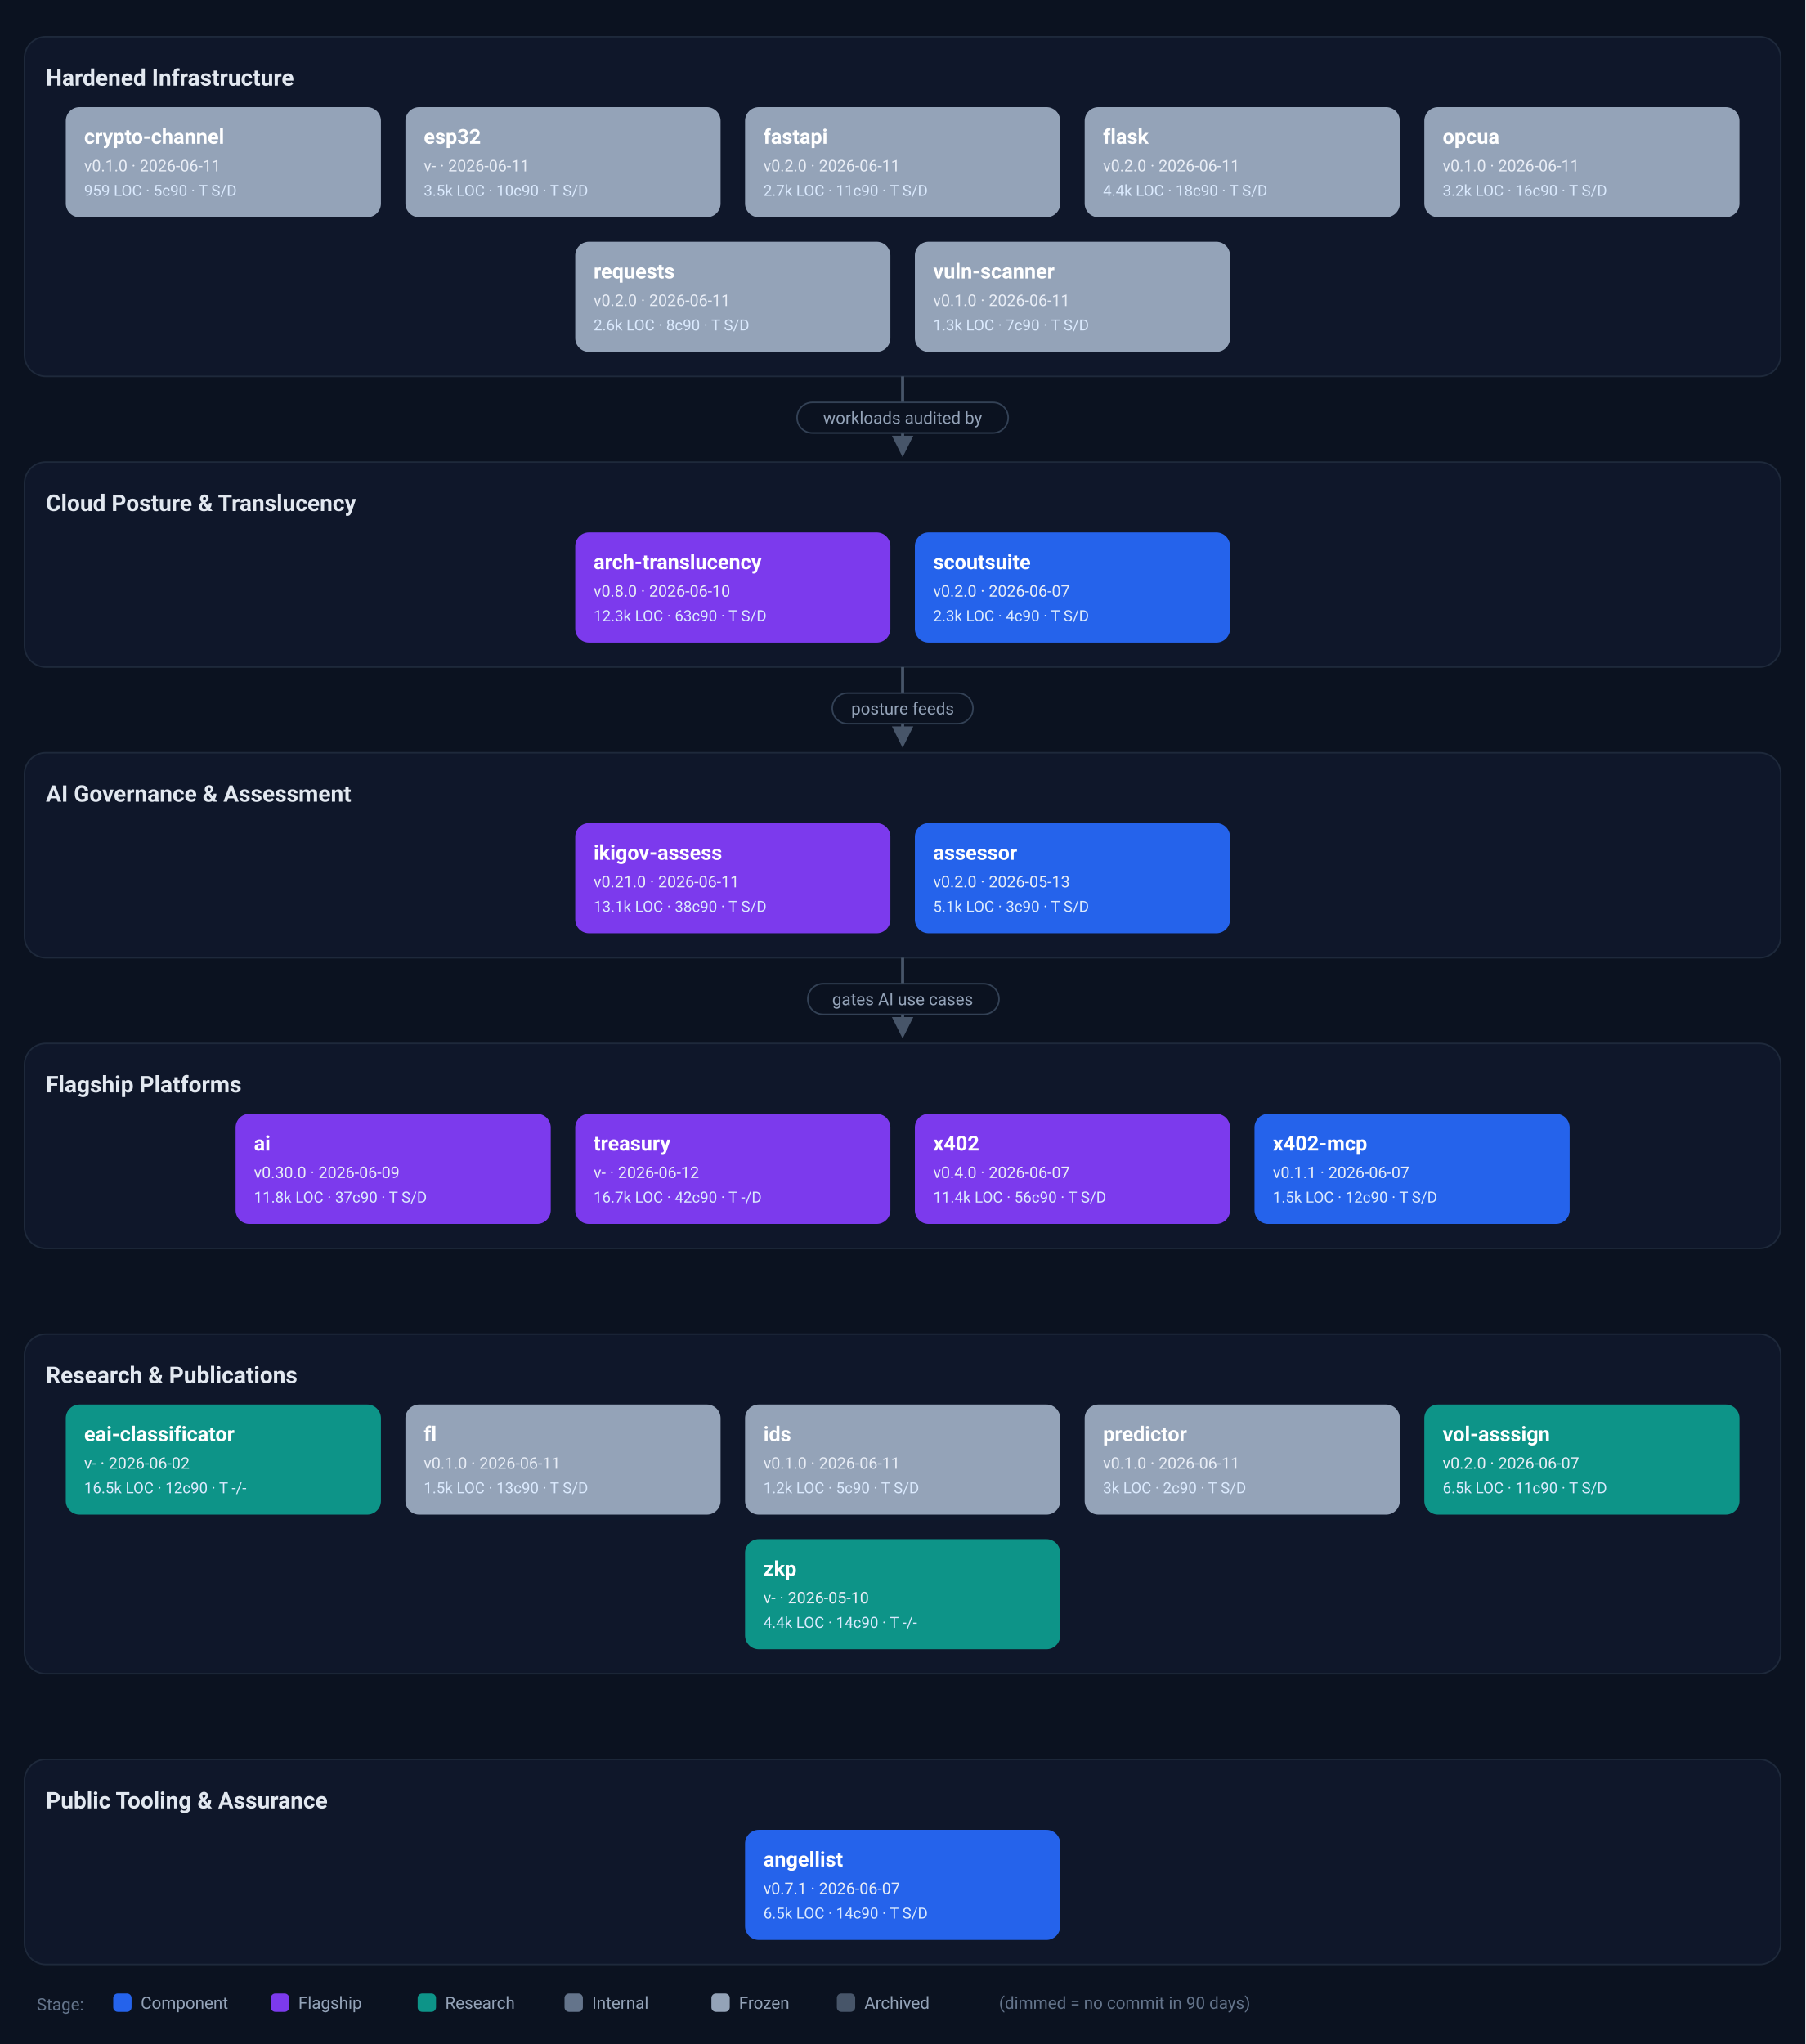
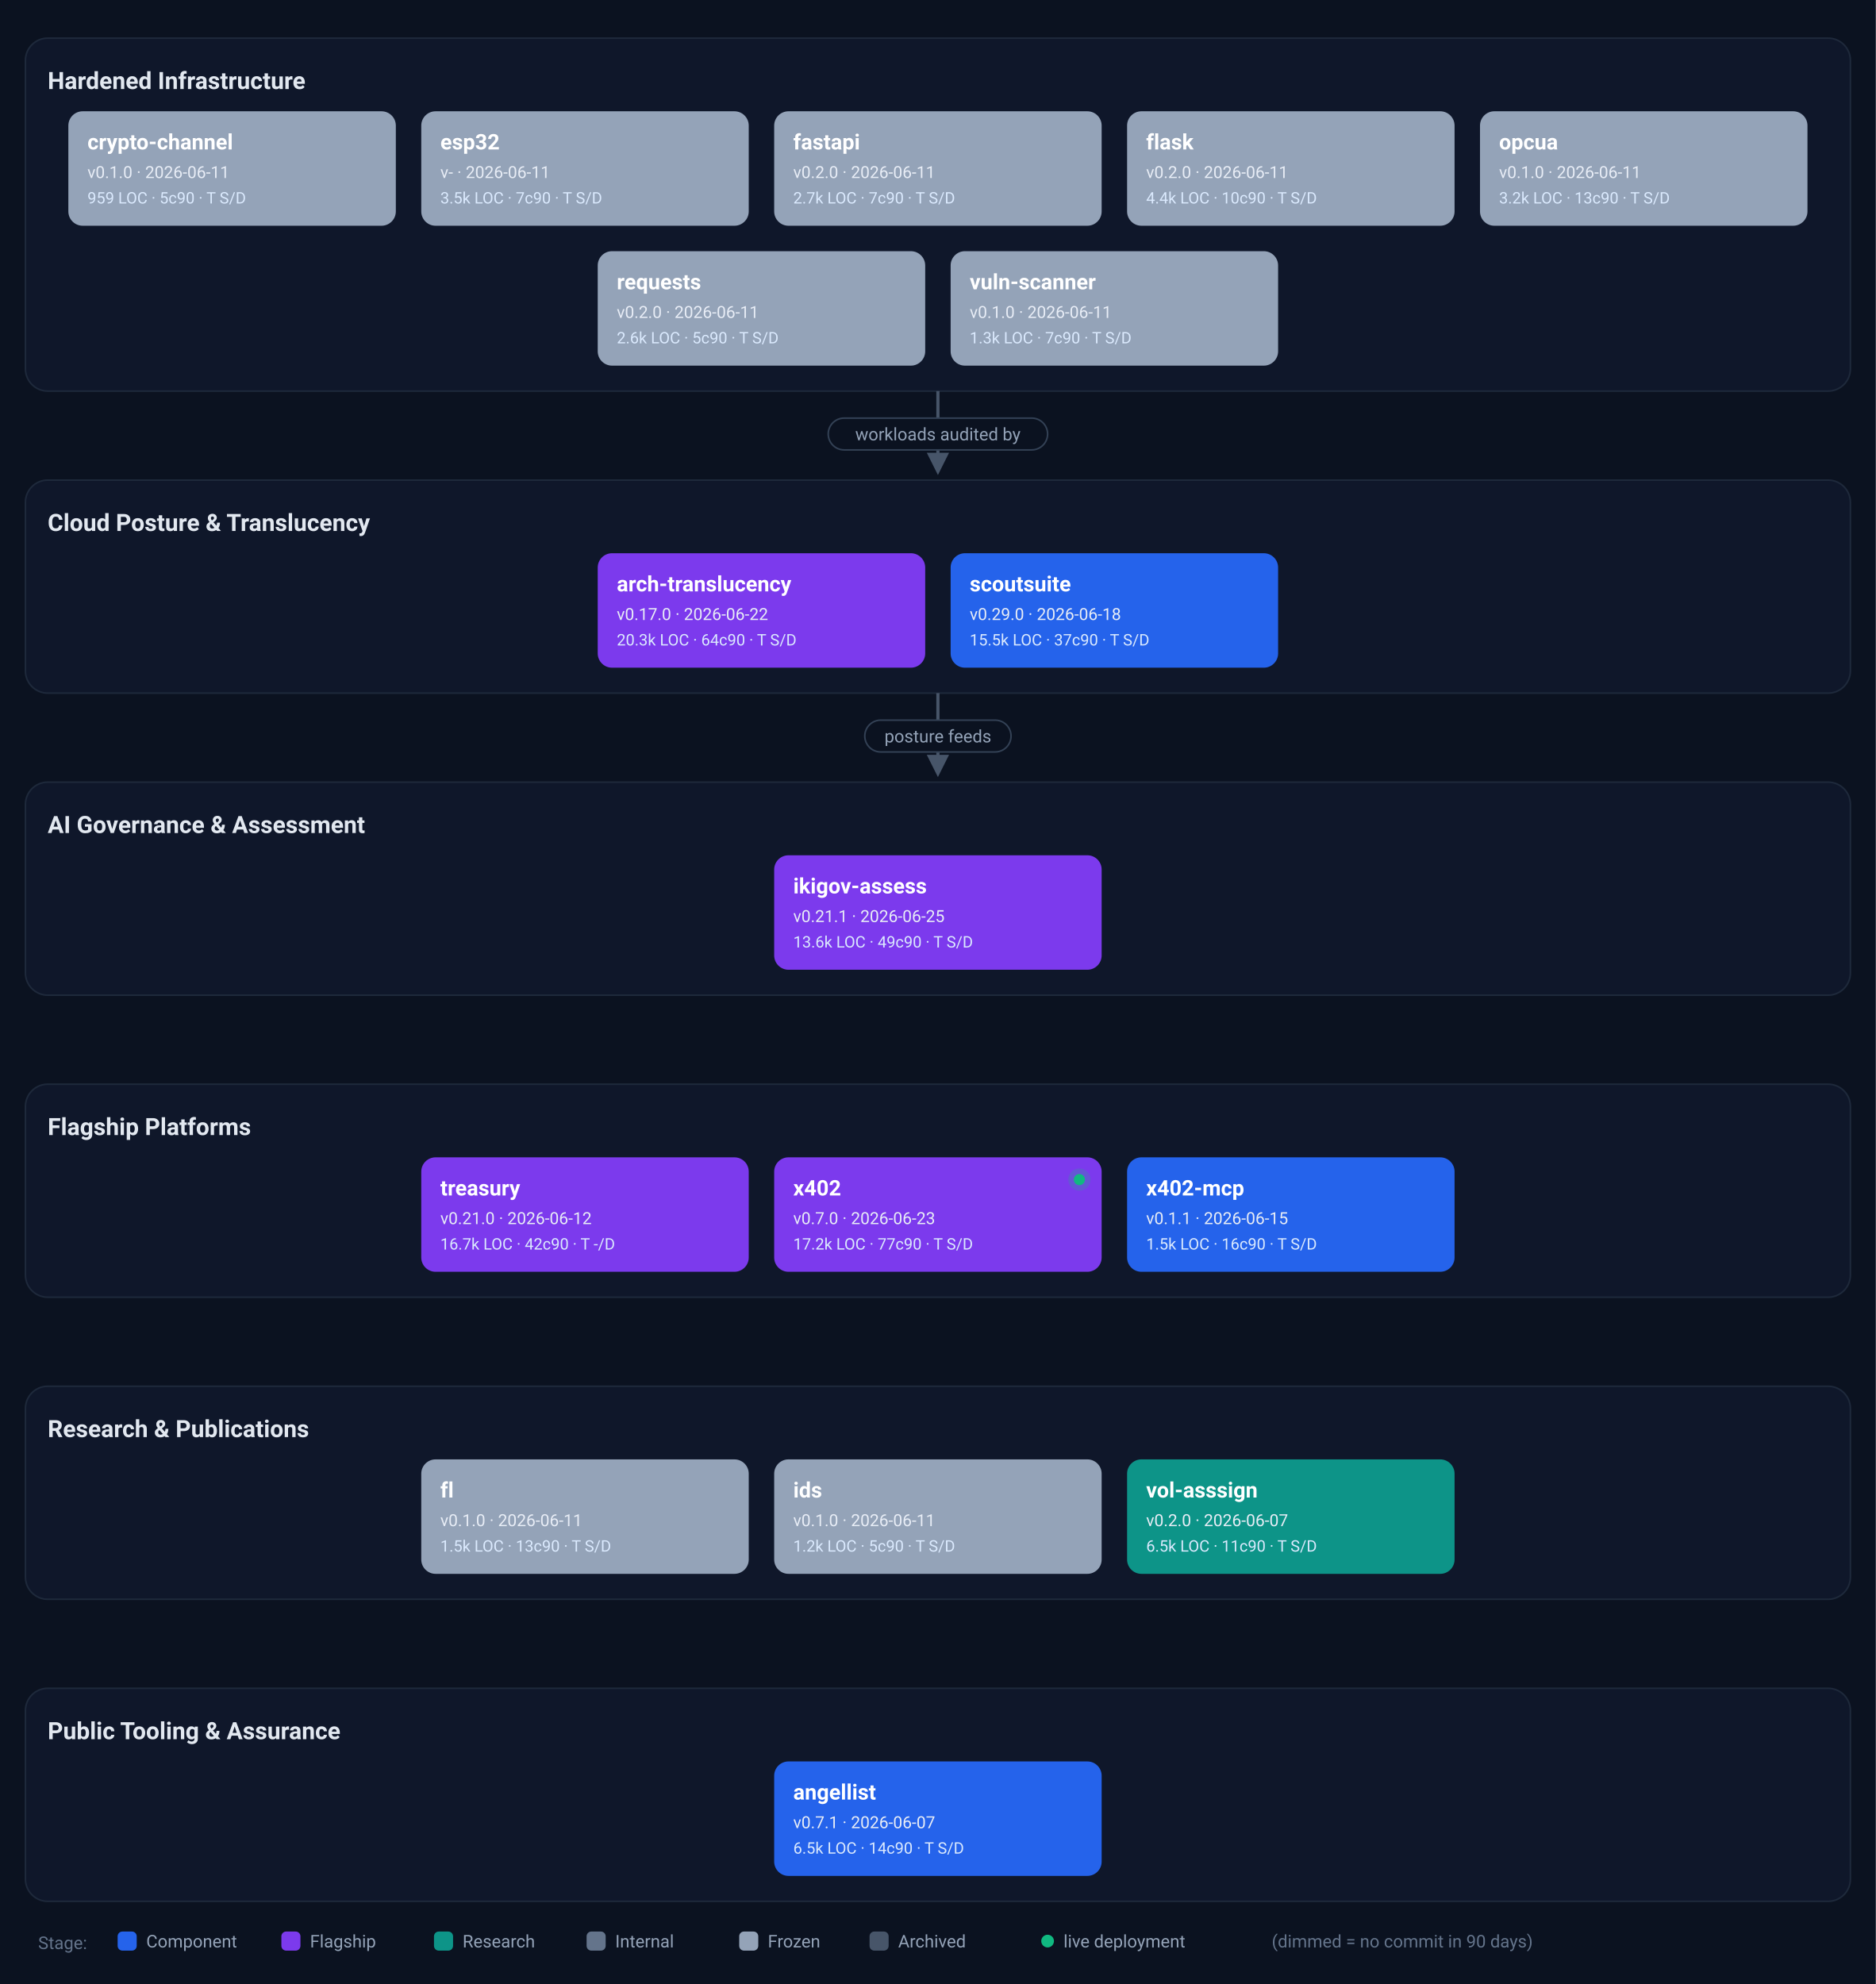
- <svg xmlns="http://www.w3.org/2000/svg" viewBox="0 0 1180 1336" width="1180" height="1336" font-family="-apple-system,Segoe UI,Roboto,sans-serif">
+ <svg xmlns="http://www.w3.org/2000/svg" viewBox="0 0 1180 1248" width="1180" height="1248" font-family="-apple-system,Segoe UI,Roboto,sans-serif">
  <defs>
    <marker id="arrow" viewBox="0 0 10 10" refX="8" refY="5" markerWidth="7" markerHeight="7" orient="auto-start-reverse">
      <path d="M0,0 L10,5 L0,10 z" fill="#475569" />
    </marker>
  </defs>
-   <rect x="0" y="0" width="1180" height="1336" fill="#0b1220" />
+   <rect x="0" y="0" width="1180" height="1248" fill="#0b1220" />
  <rect x="16" y="24" width="1148" height="222" rx="14" fill="#0f172a" stroke="#1e293b" />
  <text x="30" y="56" fill="#e2e8f0" font-size="15" font-weight="700">Hardened Infrastructure</text>
  <g>
    <rect x="43" y="70" width="206" height="72" rx="9" fill="#94a3b8" />
    <text x="55" y="94" fill="#ffffff" font-size="13.5" font-weight="700">crypto-channel</text>
    <text x="55" y="112" fill="#e8edf6" font-size="10.5">v0.1.0 · 2026-06-11</text>
    <text x="55" y="128" fill="#dbeafe" font-size="10">959 LOC · 5c90 · T S/D</text>
  </g>
  <g>
    <rect x="265" y="70" width="206" height="72" rx="9" fill="#94a3b8" />
    <text x="277" y="94" fill="#ffffff" font-size="13.5" font-weight="700">esp32</text>
    <text x="277" y="112" fill="#e8edf6" font-size="10.5">v- · 2026-06-11</text>
-     <text x="277" y="128" fill="#dbeafe" font-size="10">3.5k LOC · 10c90 · T S/D</text>
+     <text x="277" y="128" fill="#dbeafe" font-size="10">3.5k LOC · 7c90 · T S/D</text>
  </g>
  <g>
    <rect x="487" y="70" width="206" height="72" rx="9" fill="#94a3b8" />
    <text x="499" y="94" fill="#ffffff" font-size="13.5" font-weight="700">fastapi</text>
    <text x="499" y="112" fill="#e8edf6" font-size="10.5">v0.2.0 · 2026-06-11</text>
-     <text x="499" y="128" fill="#dbeafe" font-size="10">2.7k LOC · 11c90 · T S/D</text>
+     <text x="499" y="128" fill="#dbeafe" font-size="10">2.7k LOC · 7c90 · T S/D</text>
  </g>
  <g>
    <rect x="709" y="70" width="206" height="72" rx="9" fill="#94a3b8" />
    <text x="721" y="94" fill="#ffffff" font-size="13.5" font-weight="700">flask</text>
    <text x="721" y="112" fill="#e8edf6" font-size="10.5">v0.2.0 · 2026-06-11</text>
-     <text x="721" y="128" fill="#dbeafe" font-size="10">4.4k LOC · 18c90 · T S/D</text>
+     <text x="721" y="128" fill="#dbeafe" font-size="10">4.4k LOC · 10c90 · T S/D</text>
  </g>
  <g>
    <rect x="931" y="70" width="206" height="72" rx="9" fill="#94a3b8" />
    <text x="943" y="94" fill="#ffffff" font-size="13.5" font-weight="700">opcua</text>
    <text x="943" y="112" fill="#e8edf6" font-size="10.5">v0.1.0 · 2026-06-11</text>
-     <text x="943" y="128" fill="#dbeafe" font-size="10">3.2k LOC · 16c90 · T S/D</text>
+     <text x="943" y="128" fill="#dbeafe" font-size="10">3.2k LOC · 13c90 · T S/D</text>
  </g>
  <g>
    <rect x="376" y="158" width="206" height="72" rx="9" fill="#94a3b8" />
    <text x="388" y="182" fill="#ffffff" font-size="13.5" font-weight="700">requests</text>
    <text x="388" y="200" fill="#e8edf6" font-size="10.5">v0.2.0 · 2026-06-11</text>
-     <text x="388" y="216" fill="#dbeafe" font-size="10">2.6k LOC · 8c90 · T S/D</text>
+     <text x="388" y="216" fill="#dbeafe" font-size="10">2.6k LOC · 5c90 · T S/D</text>
  </g>
  <g>
    <rect x="598" y="158" width="206" height="72" rx="9" fill="#94a3b8" />
    <text x="610" y="182" fill="#ffffff" font-size="13.5" font-weight="700">vuln-scanner</text>
    <text x="610" y="200" fill="#e8edf6" font-size="10.5">v0.1.0 · 2026-06-11</text>
    <text x="610" y="216" fill="#dbeafe" font-size="10">1.3k LOC · 7c90 · T S/D</text>
  </g>
  <rect x="16" y="302" width="1148" height="134" rx="14" fill="#0f172a" stroke="#1e293b" />
  <text x="30" y="334" fill="#e2e8f0" font-size="15" font-weight="700">Cloud Posture &amp; Translucency</text>
  <g>
    <rect x="376" y="348" width="206" height="72" rx="9" fill="#7c3aed" />
    <text x="388" y="372" fill="#ffffff" font-size="13.5" font-weight="700">arch-translucency</text>
-     <text x="388" y="390" fill="#e8edf6" font-size="10.5">v0.8.0 · 2026-06-10</text>
-     <text x="388" y="406" fill="#dbeafe" font-size="10">12.3k LOC · 63c90 · T S/D</text>
+     <text x="388" y="390" fill="#e8edf6" font-size="10.5">v0.17.0 · 2026-06-22</text>
+     <text x="388" y="406" fill="#dbeafe" font-size="10">20.3k LOC · 64c90 · T S/D</text>
  </g>
  <g>
    <rect x="598" y="348" width="206" height="72" rx="9" fill="#2563eb" />
    <text x="610" y="372" fill="#ffffff" font-size="13.5" font-weight="700">scoutsuite</text>
-     <text x="610" y="390" fill="#e8edf6" font-size="10.5">v0.2.0 · 2026-06-07</text>
-     <text x="610" y="406" fill="#dbeafe" font-size="10">2.3k LOC · 4c90 · T S/D</text>
+     <text x="610" y="390" fill="#e8edf6" font-size="10.5">v0.29.0 · 2026-06-18</text>
+     <text x="610" y="406" fill="#dbeafe" font-size="10">15.5k LOC · 37c90 · T S/D</text>
  </g>
  <rect x="16" y="492" width="1148" height="134" rx="14" fill="#0f172a" stroke="#1e293b" />
  <text x="30" y="524" fill="#e2e8f0" font-size="15" font-weight="700">AI Governance &amp; Assessment</text>
  <g>
-     <rect x="376" y="538" width="206" height="72" rx="9" fill="#7c3aed" />
-     <text x="388" y="562" fill="#ffffff" font-size="13.5" font-weight="700">ikigov-assess</text>
-     <text x="388" y="580" fill="#e8edf6" font-size="10.5">v0.21.0 · 2026-06-11</text>
-     <text x="388" y="596" fill="#dbeafe" font-size="10">13.1k LOC · 38c90 · T S/D</text>
-   </g>
-   <g>
-     <rect x="598" y="538" width="206" height="72" rx="9" fill="#2563eb" />
-     <text x="610" y="562" fill="#ffffff" font-size="13.5" font-weight="700">assessor</text>
-     <text x="610" y="580" fill="#e8edf6" font-size="10.5">v0.2.0 · 2026-05-13</text>
-     <text x="610" y="596" fill="#dbeafe" font-size="10">5.1k LOC · 3c90 · T S/D</text>
+     <rect x="487" y="538" width="206" height="72" rx="9" fill="#7c3aed" />
+     <text x="499" y="562" fill="#ffffff" font-size="13.5" font-weight="700">ikigov-assess</text>
+     <text x="499" y="580" fill="#e8edf6" font-size="10.5">v0.21.1 · 2026-06-25</text>
+     <text x="499" y="596" fill="#dbeafe" font-size="10">13.6k LOC · 49c90 · T S/D</text>
  </g>
  <rect x="16" y="682" width="1148" height="134" rx="14" fill="#0f172a" stroke="#1e293b" />
  <text x="30" y="714" fill="#e2e8f0" font-size="15" font-weight="700">Flagship Platforms</text>
  <g>
-     <rect x="154" y="728" width="206" height="72" rx="9" fill="#7c3aed" />
-     <text x="166" y="752" fill="#ffffff" font-size="13.5" font-weight="700">ai</text>
-     <text x="166" y="770" fill="#e8edf6" font-size="10.5">v0.30.0 · 2026-06-09</text>
-     <text x="166" y="786" fill="#dbeafe" font-size="10">11.8k LOC · 37c90 · T S/D</text>
+     <rect x="265" y="728" width="206" height="72" rx="9" fill="#7c3aed" />
+     <text x="277" y="752" fill="#ffffff" font-size="13.5" font-weight="700">treasury</text>
+     <text x="277" y="770" fill="#e8edf6" font-size="10.5">v0.21.0 · 2026-06-12</text>
+     <text x="277" y="786" fill="#dbeafe" font-size="10">16.7k LOC · 42c90 · T -/D</text>
  </g>
  <g>
-     <rect x="376" y="728" width="206" height="72" rx="9" fill="#7c3aed" />
-     <text x="388" y="752" fill="#ffffff" font-size="13.5" font-weight="700">treasury</text>
-     <text x="388" y="770" fill="#e8edf6" font-size="10.5">v- · 2026-06-12</text>
-     <text x="388" y="786" fill="#dbeafe" font-size="10">16.7k LOC · 42c90 · T -/D</text>
+     <rect x="487" y="728" width="206" height="72" rx="9" fill="#7c3aed" />
+     <text x="499" y="752" fill="#ffffff" font-size="13.5" font-weight="700">x402</text>
+     <text x="499" y="770" fill="#e8edf6" font-size="10.5">v0.7.0 · 2026-06-23</text>
+     <text x="499" y="786" fill="#dbeafe" font-size="10">17.2k LOC · 77c90 · T S/D</text>
+     <circle cx="679" cy="742" r="7" fill="#10b981" opacity="0.22" />
+     <circle cx="679" cy="742" r="3.5" fill="#10b981" />
  </g>
  <g>
-     <rect x="598" y="728" width="206" height="72" rx="9" fill="#7c3aed" />
-     <text x="610" y="752" fill="#ffffff" font-size="13.5" font-weight="700">x402</text>
-     <text x="610" y="770" fill="#e8edf6" font-size="10.5">v0.4.0 · 2026-06-07</text>
-     <text x="610" y="786" fill="#dbeafe" font-size="10">11.4k LOC · 56c90 · T S/D</text>
+     <rect x="709" y="728" width="206" height="72" rx="9" fill="#2563eb" />
+     <text x="721" y="752" fill="#ffffff" font-size="13.5" font-weight="700">x402-mcp</text>
+     <text x="721" y="770" fill="#e8edf6" font-size="10.5">v0.1.1 · 2026-06-15</text>
+     <text x="721" y="786" fill="#dbeafe" font-size="10">1.5k LOC · 16c90 · T S/D</text>
  </g>
-   <g>
-     <rect x="820" y="728" width="206" height="72" rx="9" fill="#2563eb" />
-     <text x="832" y="752" fill="#ffffff" font-size="13.5" font-weight="700">x402-mcp</text>
-     <text x="832" y="770" fill="#e8edf6" font-size="10.5">v0.1.1 · 2026-06-07</text>
-     <text x="832" y="786" fill="#dbeafe" font-size="10">1.5k LOC · 12c90 · T S/D</text>
-   </g>
-   <rect x="16" y="872" width="1148" height="222" rx="14" fill="#0f172a" stroke="#1e293b" />
+   <rect x="16" y="872" width="1148" height="134" rx="14" fill="#0f172a" stroke="#1e293b" />
  <text x="30" y="904" fill="#e2e8f0" font-size="15" font-weight="700">Research &amp; Publications</text>
-   <g>
-     <rect x="43" y="918" width="206" height="72" rx="9" fill="#0d9488" />
-     <text x="55" y="942" fill="#ffffff" font-size="13.5" font-weight="700">eai-classificator</text>
-     <text x="55" y="960" fill="#e8edf6" font-size="10.5">v- · 2026-06-02</text>
-     <text x="55" y="976" fill="#dbeafe" font-size="10">16.5k LOC · 12c90 · T -/-</text>
-   </g>
  <g>
    <rect x="265" y="918" width="206" height="72" rx="9" fill="#94a3b8" />
    <text x="277" y="942" fill="#ffffff" font-size="13.5" font-weight="700">fl</text>
    <text x="277" y="960" fill="#e8edf6" font-size="10.5">v0.1.0 · 2026-06-11</text>
    <text x="277" y="976" fill="#dbeafe" font-size="10">1.5k LOC · 13c90 · T S/D</text>
  </g>
  <g>
    <rect x="487" y="918" width="206" height="72" rx="9" fill="#94a3b8" />
    <text x="499" y="942" fill="#ffffff" font-size="13.5" font-weight="700">ids</text>
    <text x="499" y="960" fill="#e8edf6" font-size="10.5">v0.1.0 · 2026-06-11</text>
    <text x="499" y="976" fill="#dbeafe" font-size="10">1.2k LOC · 5c90 · T S/D</text>
  </g>
  <g>
-     <rect x="709" y="918" width="206" height="72" rx="9" fill="#94a3b8" />
-     <text x="721" y="942" fill="#ffffff" font-size="13.5" font-weight="700">predictor</text>
-     <text x="721" y="960" fill="#e8edf6" font-size="10.5">v0.1.0 · 2026-06-11</text>
-     <text x="721" y="976" fill="#dbeafe" font-size="10">3k LOC · 2c90 · T S/D</text>
+     <rect x="709" y="918" width="206" height="72" rx="9" fill="#0d9488" />
+     <text x="721" y="942" fill="#ffffff" font-size="13.5" font-weight="700">vol-asssign</text>
+     <text x="721" y="960" fill="#e8edf6" font-size="10.5">v0.2.0 · 2026-06-07</text>
+     <text x="721" y="976" fill="#dbeafe" font-size="10">6.5k LOC · 11c90 · T S/D</text>
  </g>
+   <rect x="16" y="1062" width="1148" height="134" rx="14" fill="#0f172a" stroke="#1e293b" />
+   <text x="30" y="1094" fill="#e2e8f0" font-size="15" font-weight="700">Public Tooling &amp; Assurance</text>
  <g>
-     <rect x="931" y="918" width="206" height="72" rx="9" fill="#0d9488" />
-     <text x="943" y="942" fill="#ffffff" font-size="13.5" font-weight="700">vol-asssign</text>
-     <text x="943" y="960" fill="#e8edf6" font-size="10.5">v0.2.0 · 2026-06-07</text>
-     <text x="943" y="976" fill="#dbeafe" font-size="10">6.5k LOC · 11c90 · T S/D</text>
-   </g>
-   <g>
-     <rect x="487" y="1006" width="206" height="72" rx="9" fill="#0d9488" />
-     <text x="499" y="1030" fill="#ffffff" font-size="13.5" font-weight="700">zkp</text>
-     <text x="499" y="1048" fill="#e8edf6" font-size="10.5">v- · 2026-05-10</text>
-     <text x="499" y="1064" fill="#dbeafe" font-size="10">4.4k LOC · 14c90 · T -/-</text>
-   </g>
-   <rect x="16" y="1150" width="1148" height="134" rx="14" fill="#0f172a" stroke="#1e293b" />
-   <text x="30" y="1182" fill="#e2e8f0" font-size="15" font-weight="700">Public Tooling &amp; Assurance</text>
-   <g>
-     <rect x="487" y="1196" width="206" height="72" rx="9" fill="#2563eb" />
-     <text x="499" y="1220" fill="#ffffff" font-size="13.5" font-weight="700">angellist</text>
-     <text x="499" y="1238" fill="#e8edf6" font-size="10.5">v0.7.1 · 2026-06-07</text>
-     <text x="499" y="1254" fill="#dbeafe" font-size="10">6.5k LOC · 14c90 · T S/D</text>
+     <rect x="487" y="1108" width="206" height="72" rx="9" fill="#2563eb" />
+     <text x="499" y="1132" fill="#ffffff" font-size="13.5" font-weight="700">angellist</text>
+     <text x="499" y="1150" fill="#e8edf6" font-size="10.5">v0.7.1 · 2026-06-07</text>
+     <text x="499" y="1166" fill="#dbeafe" font-size="10">6.5k LOC · 14c90 · T S/D</text>
  </g>
  <line x1="590.0" y1="246" x2="590.0" y2="296" stroke="#475569" stroke-width="2" marker-end="url(#arrow)" />
  <rect x="521" y="263" width="138" height="20" rx="10" fill="#0b1220" stroke="#334155" />
  <text x="590" y="277" fill="#94a3b8" font-size="11" text-anchor="middle">workloads audited by</text>
  <line x1="590.0" y1="436" x2="590.0" y2="486" stroke="#475569" stroke-width="2" marker-end="url(#arrow)" />
  <rect x="544" y="453" width="92" height="20" rx="10" fill="#0b1220" stroke="#334155" />
  <text x="590" y="467" fill="#94a3b8" font-size="11" text-anchor="middle">posture feeds</text>
-   <line x1="590.0" y1="626" x2="590.0" y2="676" stroke="#475569" stroke-width="2" marker-end="url(#arrow)" />
-   <rect x="528" y="643" width="125" height="20" rx="10" fill="#0b1220" stroke="#334155" />
-   <text x="590" y="657" fill="#94a3b8" font-size="11" text-anchor="middle">gates AI use cases</text>
-   <text x="24" y="1314" fill="#64748b" font-size="11">Stage:</text>
-   <rect x="74" y="1303" width="12" height="12" rx="3" fill="#2563eb" />
-   <text x="92" y="1313" fill="#94a3b8" font-size="11">Component</text>
-   <rect x="177" y="1303" width="12" height="12" rx="3" fill="#7c3aed" />
-   <text x="195" y="1313" fill="#94a3b8" font-size="11">Flagship</text>
-   <rect x="273" y="1303" width="12" height="12" rx="3" fill="#0d9488" />
-   <text x="291" y="1313" fill="#94a3b8" font-size="11">Research</text>
-   <rect x="369" y="1303" width="12" height="12" rx="3" fill="#64748b" />
-   <text x="387" y="1313" fill="#94a3b8" font-size="11">Internal</text>
-   <rect x="465" y="1303" width="12" height="12" rx="3" fill="#94a3b8" />
-   <text x="483" y="1313" fill="#94a3b8" font-size="11">Frozen</text>
-   <rect x="547" y="1303" width="12" height="12" rx="3" fill="#475569" />
-   <text x="565" y="1313" fill="#94a3b8" font-size="11">Archived</text>
-   <text x="653" y="1313" fill="#64748b" font-size="11">(dimmed = no commit in 90 days)</text>
+   <text x="24" y="1226" fill="#64748b" font-size="11">Stage:</text>
+   <rect x="74" y="1215" width="12" height="12" rx="3" fill="#2563eb" />
+   <text x="92" y="1225" fill="#94a3b8" font-size="11">Component</text>
+   <rect x="177" y="1215" width="12" height="12" rx="3" fill="#7c3aed" />
+   <text x="195" y="1225" fill="#94a3b8" font-size="11">Flagship</text>
+   <rect x="273" y="1215" width="12" height="12" rx="3" fill="#0d9488" />
+   <text x="291" y="1225" fill="#94a3b8" font-size="11">Research</text>
+   <rect x="369" y="1215" width="12" height="12" rx="3" fill="#64748b" />
+   <text x="387" y="1225" fill="#94a3b8" font-size="11">Internal</text>
+   <rect x="465" y="1215" width="12" height="12" rx="3" fill="#94a3b8" />
+   <text x="483" y="1225" fill="#94a3b8" font-size="11">Frozen</text>
+   <rect x="547" y="1215" width="12" height="12" rx="3" fill="#475569" />
+   <text x="565" y="1225" fill="#94a3b8" font-size="11">Archived</text>
+   <circle cx="659" cy="1221" r="4" fill="#10b981" />
+   <text x="669" y="1225" fill="#94a3b8" font-size="11">live deployment</text>
+   <text x="800" y="1225" fill="#64748b" font-size="11">(dimmed = no commit in 90 days)</text>
</svg>
